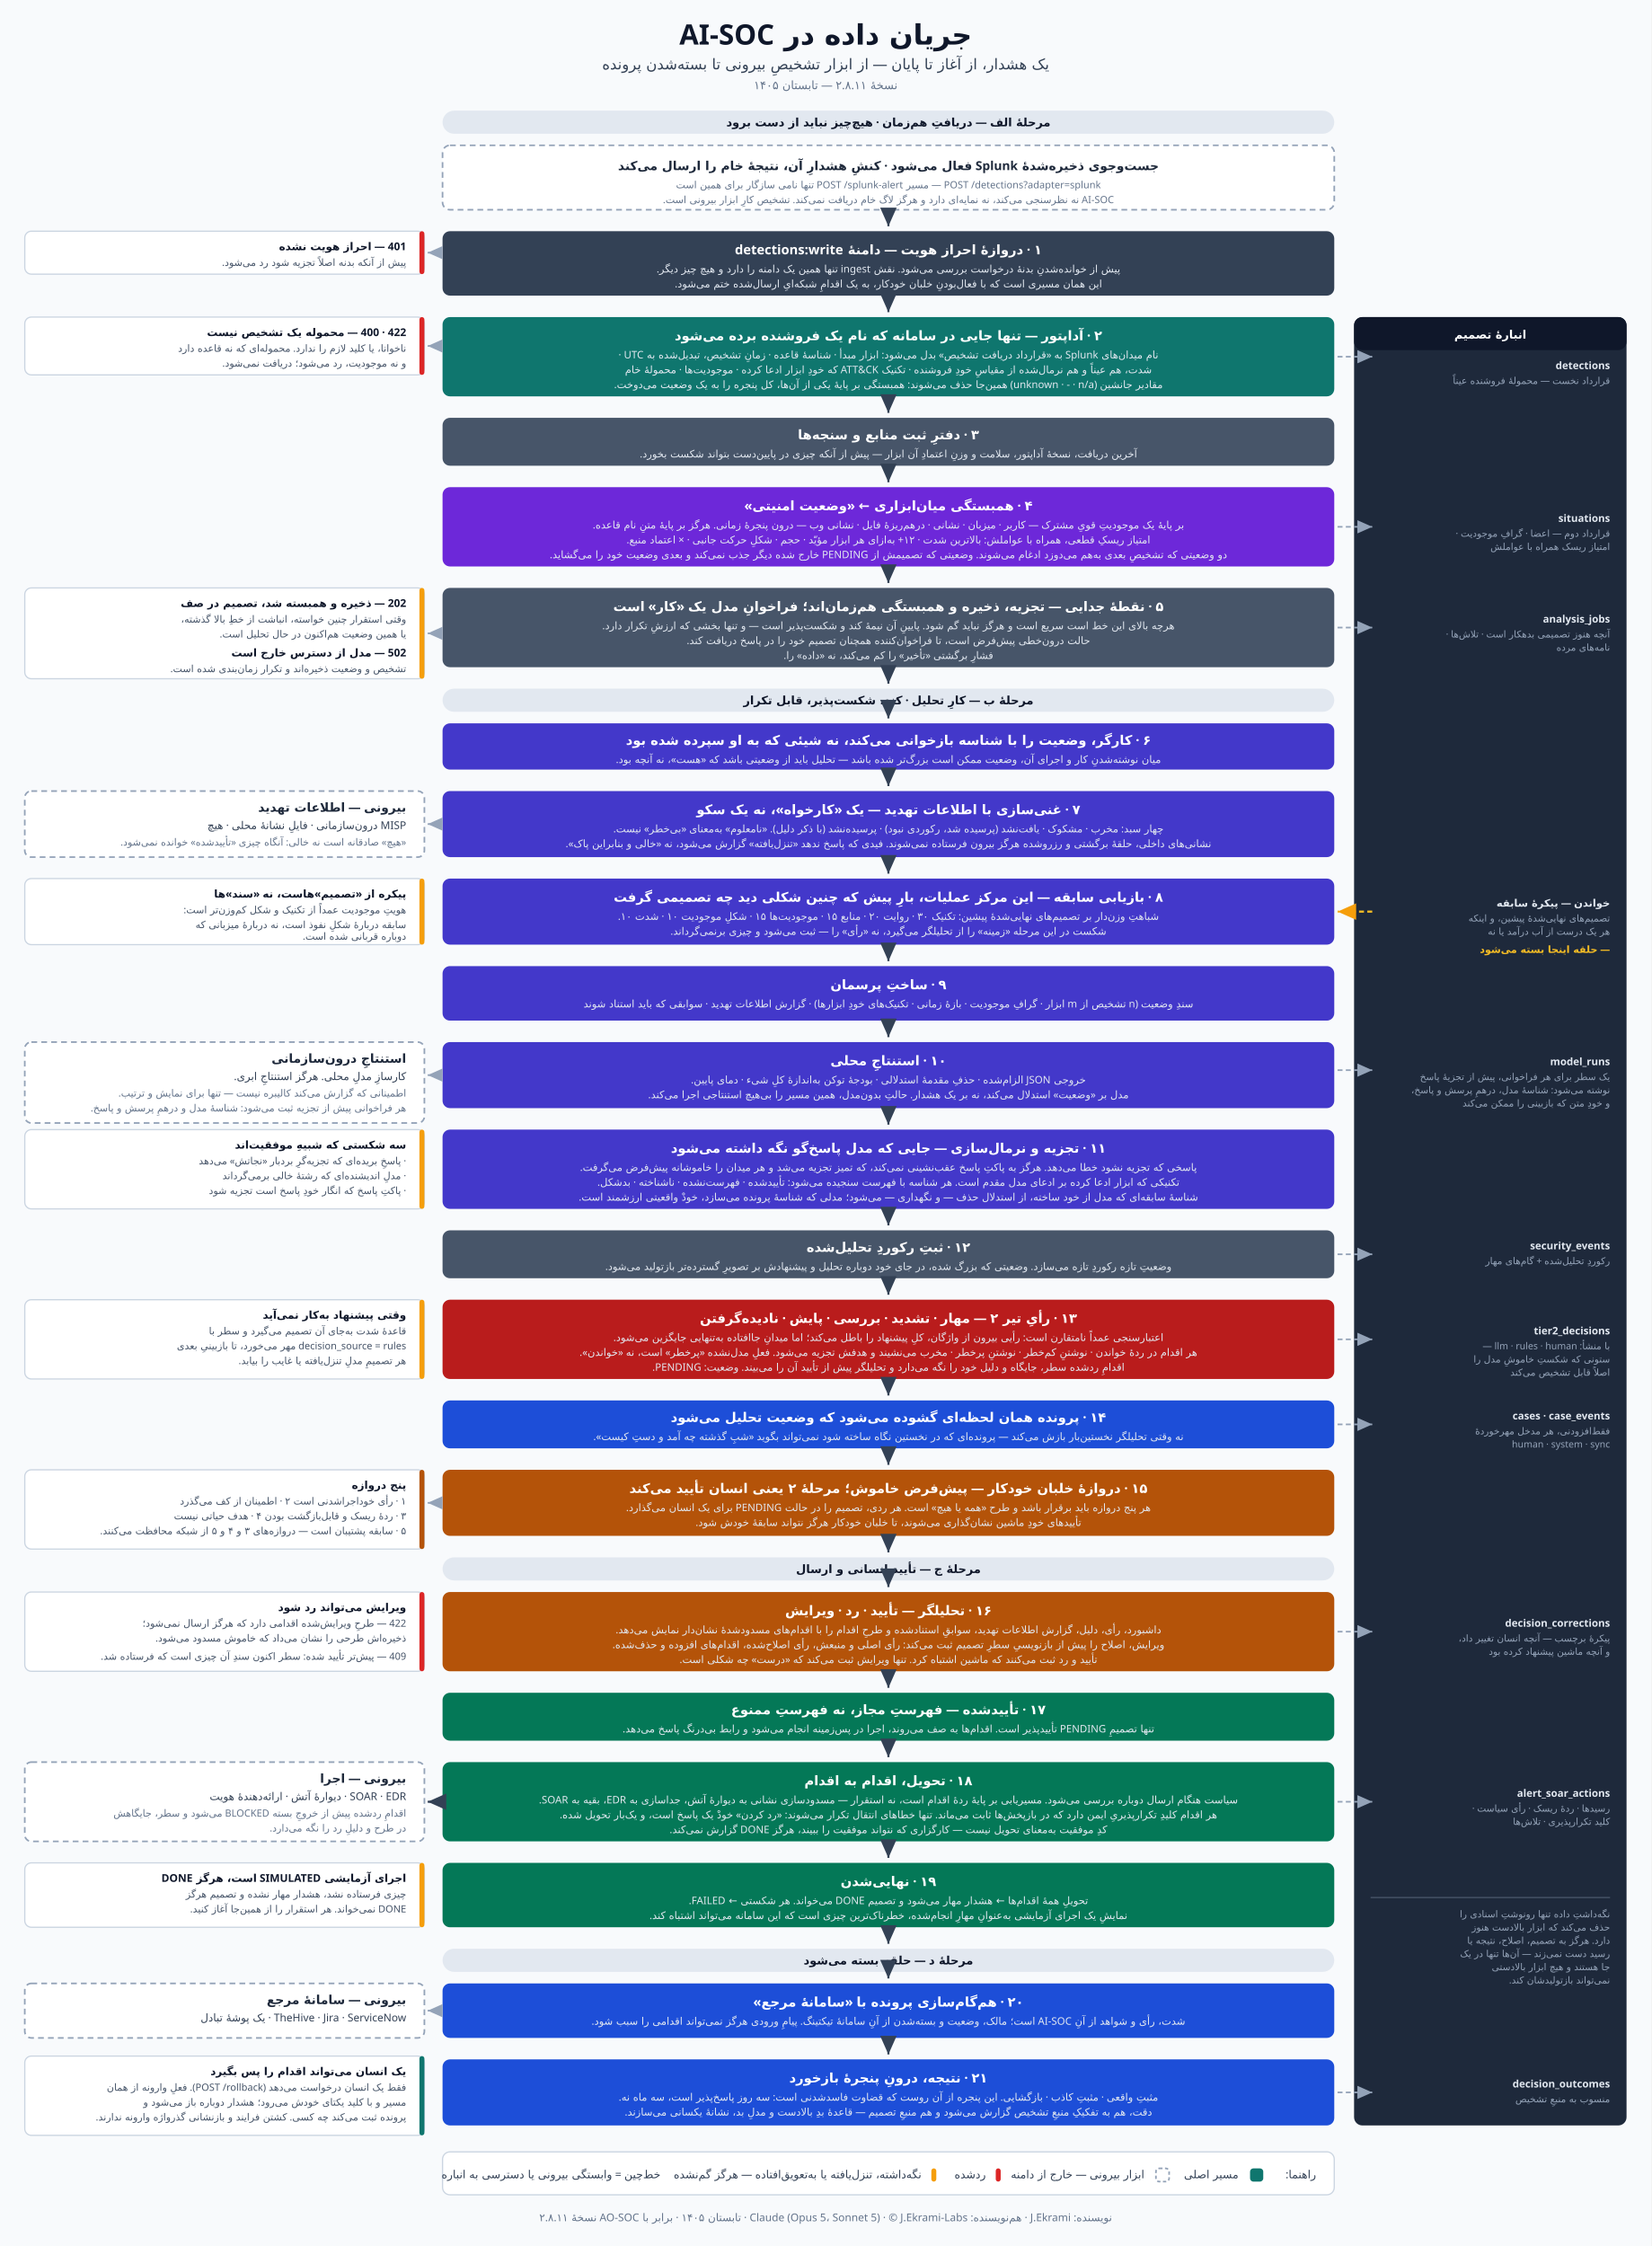
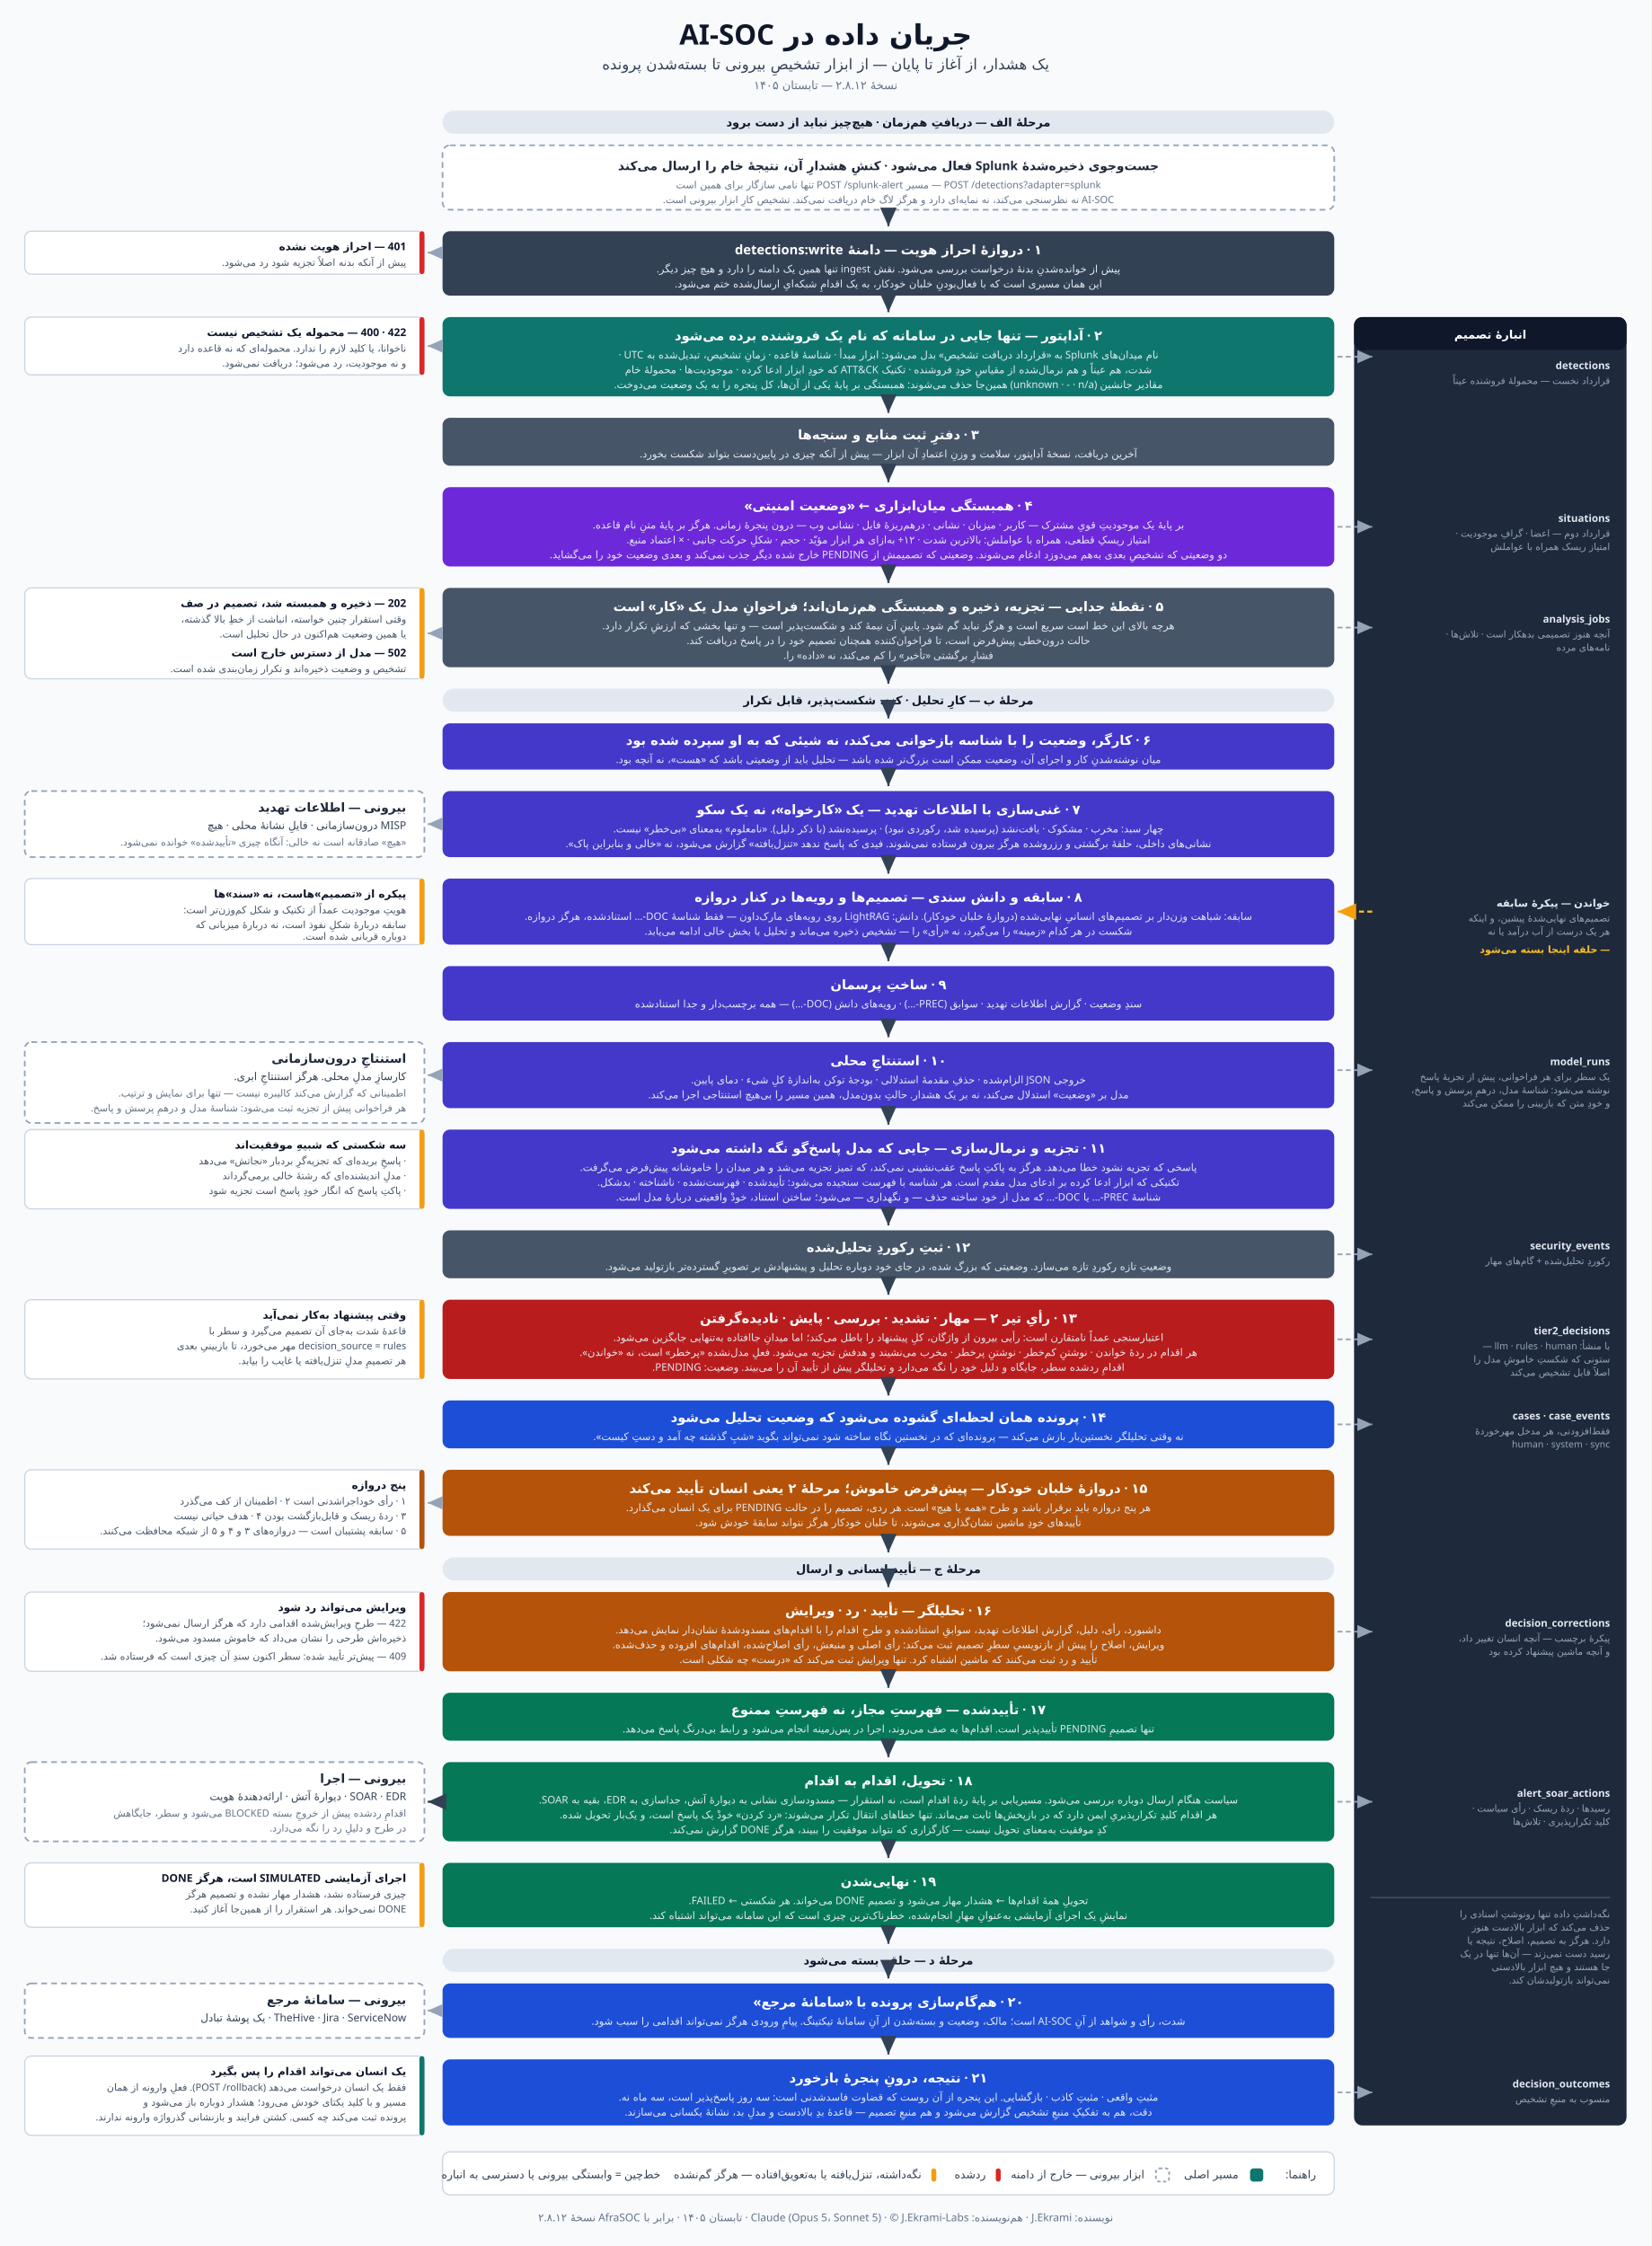
<svg xmlns="http://www.w3.org/2000/svg" viewBox="0 0 2000 2720" width="2000" height="2720" font-family="Vazirmatn, 'Segoe UI', Tahoma, 'Iranian Sans', sans-serif">
  <style>
    text { direction: rtl; }
    .ltr { direction: ltr; unicode-bidi: isolate; }
    .t1 { font-size: 34px; font-weight: 700; fill: #0f172a; }
    .t2 { font-size: 18px; fill: #334155; }
    .t3 { font-size: 14px; fill: #64748b; }
    .pill { font-size: 14px; font-weight: 700; fill: #0f172a; }
    .box-title { font-size: 16px; font-weight: 700; fill: #ffffff; }
    .box-sub { font-size: 12.5px; fill: #e2e8f0; }
    .ext-title { font-size: 15px; font-weight: 700; fill: #1e293b; }
    .ext-item { font-size: 13px; fill: #334155; }
    .ext-note { font-size: 12px; fill: #64748b; }
    .side-title { font-size: 14px; font-weight: 700; fill: #ffffff; }
    .side-row { font-size: 12.5px; font-weight: 700; fill: #e2e8f0; }
    .side-note { font-size: 11.5px; fill: #94a3b8; }
    .br-title { font-size: 13px; font-weight: 700; fill: #0f172a; }
    .br-note { font-size: 12px; fill: #475569; }
    .loop { font-size: 12px; font-weight: 700; fill: #fbbf24; }
    .legend { font-size: 13.5px; fill: #334155; }
    .foot { font-size: 13px; fill: #64748b; }
  </style>
  <defs>
    <marker id="arw" markerWidth="10" markerHeight="10" refX="9" refY="4" orient="auto">
      <path d="M0,0 L9,4 L0,8 z" fill="#334155" />
    </marker>
    <marker id="arwd" markerWidth="10" markerHeight="10" refX="9" refY="4" orient="auto">
      <path d="M0,0 L9,4 L0,8 z" fill="#94a3b8" />
    </marker>
    <marker id="arwl" markerWidth="10" markerHeight="10" refX="9" refY="4" orient="auto">
      <path d="M0,0 L9,4 L0,8 z" fill="#f59e0b" />
    </marker>
  </defs>
  <rect x="0" y="0" width="2000" height="2720" fill="#f8fafc" />
  <text class="t1" x="1000" y="54" text-anchor="middle">جریان داده در AI-SOC</text>
  <text class="t2" x="1000" y="84" text-anchor="middle">یک هشدار، از آغاز تا پایان — از ابزار تشخیصِ بیرونی تا بسته‌شدن پرونده</text>
-   <text class="t3" x="1000" y="108" text-anchor="middle">نسخهٔ ۲.۸.۱۱ — تابستان ۱۴۰۵</text>
+   <text class="t3" x="1000" y="108" text-anchor="middle">نسخهٔ ۲.۸.۱۲ — تابستان ۱۴۰۵</text>
  <rect x="536" y="134" width="1080" height="28" rx="14" fill="#e2e8f0" />
  <text class="pill" x="1076" y="153" text-anchor="middle">مرحلهٔ الف — دریافتِ هم‌زمان · هیچ‌چیز نباید از دست برود</text>
  <rect x="536" y="176" width="1080" height="78" rx="9" fill="#ffffff" stroke="#94a3b8" stroke-width="2" stroke-dasharray="7 5" />
  <text class="ext-title" x="1076" y="206" text-anchor="middle">جست‌وجوی ذخیره‌شدهٔ Splunk فعال می‌شود · کنشِ هشدارِ آن، نتیجهٔ خام را ارسال می‌کند</text>
  <text class="ext-note" x="1076" y="228" text-anchor="middle">POST /detections?adapter=splunk    —    مسیر POST /splunk-alert تنها نامی سازگار برای همین است</text>
  <text class="ext-note" x="1076" y="246" text-anchor="middle">‏AI-SOC نه نظرسنجی می‌کند، نه نمایه‌ای دارد و هرگز لاگ خام دریافت نمی‌کند. تشخیص کارِ ابزار بیرونی است.</text>
  <rect x="536" y="280" width="1080" height="78" rx="9" fill="#334155" />
  <text class="box-title" x="1076" y="308" text-anchor="middle">۱ · دروازهٔ احراز هویت — دامنهٔ detections:write</text>
  <text class="box-sub" x="1076" y="330" text-anchor="middle">پیش از خوانده‌شدنِ بدنهٔ درخواست بررسی می‌شود. نقش ingest تنها همین یک دامنه را دارد و هیچ چیز دیگر.</text>
  <text class="box-sub" x="1076" y="348" text-anchor="middle">این همان مسیری است که با فعال‌بودنِ خلبان خودکار، به یک اقدامِ شبکه‌ایِ ارسال‌شده ختم می‌شود.</text>
  <rect x="536" y="384" width="1080" height="96" rx="9" fill="#0f766e" />
  <text class="box-title" x="1076" y="412" text-anchor="middle">۲ · آداپتور — تنها جایی در سامانه که نام یک فروشنده برده می‌شود</text>
  <text class="box-sub" x="1076" y="434" text-anchor="middle">نام میدان‌های Splunk به «قرارداد دریافت تشخیص» بدل می‌شود: ابزار مبدأ · شناسهٔ قاعده · زمانِ تشخیص، تبدیل‌شده به UTC ·</text>
  <text class="box-sub" x="1076" y="452" text-anchor="middle">شدت، هم عیناً و هم نرمال‌شده از مقیاسِ خودِ فروشنده · تکنیک ATT&amp;CK که خودِ ابزار ادعا کرده · موجودیت‌ها · محمولهٔ خام</text>
  <text class="box-sub" x="1076" y="470" text-anchor="middle">مقادیر جانشین (unknown · - · n/a) همین‌جا حذف می‌شوند: همبستگی بر پایهٔ یکی از آن‌ها، کل پنجره را به یک وضعیت می‌دوخت.</text>
  <rect x="536" y="506" width="1080" height="58" rx="9" fill="#475569" />
  <text class="box-title" x="1076" y="532" text-anchor="middle">۳ · دفترِ ثبت منابع و سنجه‌ها</text>
  <text class="box-sub" x="1076" y="554" text-anchor="middle">آخرین دریافت، نسخهٔ آداپتور، سلامت و وزنِ اعتمادِ آن ابزار — پیش از آنکه چیزی در پایین‌دست بتواند شکست بخورد.</text>
  <rect x="536" y="590" width="1080" height="96" rx="9" fill="#6d28d9" />
  <text class="box-title" x="1076" y="618" text-anchor="middle">۴ · همبستگی میان‌ابزاری ← «وضعیت امنیتی»</text>
  <text class="box-sub" x="1076" y="640" text-anchor="middle">بر پایهٔ یک موجودیتِ قویِ مشترک — کاربر · میزبان · نشانی · درهم‌ریزهٔ فایل · نشانی وب — درون پنجرهٔ زمانی. هرگز بر پایهٔ متنِ نام قاعده.</text>
  <text class="box-sub" x="1076" y="658" text-anchor="middle">امتیاز ریسکِ قطعی، همراه با عواملش: بالاترین شدت · ۱۲+ به‌ازای هر ابزار مؤیّد · حجم · شکلِ حرکت جانبی · × اعتماد منبع.</text>
  <text class="box-sub" x="1076" y="676" text-anchor="middle">دو وضعیتی که تشخیصِ بعدی به‌هم می‌دوزد ادغام می‌شوند. وضعیتی که تصمیمش از PENDING خارج شده دیگر جذب نمی‌کند و بعدی وضعیت خود را می‌گشاید.</text>
  <rect x="536" y="712" width="1080" height="96" rx="9" fill="#475569" />
  <text class="box-title" x="1076" y="740" text-anchor="middle">۵ · نقطهٔ جدایی — تجزیه، ذخیره و همبستگی هم‌زمان‌اند؛ فراخوانِ مدل یک «کار» است</text>
  <text class="box-sub" x="1076" y="762" text-anchor="middle">هرچه بالای این خط است سریع است و هرگز نباید گم شود. پایینِ آن نیمهٔ کند و شکست‌پذیر است — و تنها بخشی که ارزشِ تکرار دارد.</text>
  <text class="box-sub" x="1076" y="780" text-anchor="middle">حالت درون‌خطی پیش‌فرض است، تا فراخوان‌کننده همچنان تصمیم خود را در پاسخ دریافت کند.</text>
  <text class="box-sub" x="1076" y="798" text-anchor="middle">فشارِ برگشتی «تأخیر» را کم می‌کند، نه «داده» را.</text>
  <rect x="536" y="834" width="1080" height="28" rx="14" fill="#e2e8f0" />
  <text class="pill" x="1076" y="853" text-anchor="middle">مرحلهٔ ب — کارِ تحلیل · کند، شکست‌پذیر، قابل تکرار</text>
  <rect x="536" y="876" width="1080" height="56" rx="9" fill="#4338ca" />
  <text class="box-title" x="1076" y="902" text-anchor="middle">۶ · کارگر، وضعیت را با شناسه بازخوانی می‌کند، نه شیئی که به او سپرده شده بود</text>
  <text class="box-sub" x="1076" y="924" text-anchor="middle">میان نوشته‌شدنِ کار و اجرای آن، وضعیت ممکن است بزرگ‌تر شده باشد — تحلیل باید از وضعیتی باشد که «هست»، نه آنچه بود.</text>
  <rect x="536" y="958" width="1080" height="80" rx="9" fill="#4338ca" />
  <text class="box-title" x="1076" y="986" text-anchor="middle">۷ · غنی‌سازی با اطلاعات تهدید — یک «کارخواه»، نه یک سکو</text>
  <text class="box-sub" x="1076" y="1008" text-anchor="middle">چهار سبد: مخرب · مشکوک · یافت‌نشد (پرسیده شد، رکوردی نبود) · پرسیده‌نشد (با ذکر دلیل). «نامعلوم» به‌معنای «بی‌خطر» نیست.</text>
  <text class="box-sub" x="1076" y="1026" text-anchor="middle">نشانی‌های داخلی، حلقهٔ برگشتی و رزروشده هرگز بیرون فرستاده نمی‌شوند. فیدی که پاسخ ندهد «تنزل‌یافته» گزارش می‌شود، نه «خالی و بنابراین پاک».</text>
  <rect x="536" y="1064" width="1080" height="80" rx="9" fill="#4338ca" />
-   <text class="box-title" x="1076" y="1092" text-anchor="middle">۸ · بازیابی سابقه — این مرکز عملیات، بارِ پیش که چنین شکلی دید چه تصمیمی گرفت</text>
-   <text class="box-sub" x="1076" y="1114" text-anchor="middle">شباهتِ وزن‌دار بر تصمیم‌های نهایی‌شدهٔ پیشین: تکنیک ۳۰ · روایت ۲۰ · منابع ۱۵ · موجودیت‌ها ۱۵ · شکلِ موجودیت ۱۰ · شدت ۱۰.</text>
-   <text class="box-sub" x="1076" y="1132" text-anchor="middle">شکست در این مرحله «زمینه» را از تحلیلگر می‌گیرد، نه «رأی» را — ثبت می‌شود و چیزی برنمی‌گرداند.</text>
+   <text class="box-title" x="1076" y="1092" text-anchor="middle">۸ · سابقه و دانش سندی — تصمیم‌ها و رویه‌ها در کنار دروازه</text>
+   <text class="box-sub" x="1076" y="1114" text-anchor="middle">سابقه: شباهت وزن‌دار بر تصمیم‌های انسانیِ نهایی‌شده (دروازهٔ خلبان خودکار). دانش: LightRAG روی رویه‌های مارک‌داون — فقط شناسهٔ DOC-… استنادشده، هرگز دروازه.</text>
+   <text class="box-sub" x="1076" y="1132" text-anchor="middle">شکست در هر کدام «زمینه» را می‌گیرد، نه «رأی» را — تشخیص ذخیره می‌ماند و تحلیل با بخش خالی ادامه می‌یابد.</text>
  <rect x="536" y="1170" width="1080" height="66" rx="9" fill="#4338ca" />
  <text class="box-title" x="1076" y="1198" text-anchor="middle">۹ · ساختِ پرسمان</text>
-   <text class="box-sub" x="1076" y="1220" text-anchor="middle">سندِ وضعیت (n تشخیص از m ابزار · گرافِ موجودیت · بازهٔ زمانی · تکنیک‌های خودِ ابزارها) · گزارش اطلاعات تهدید · سوابقی که باید استناد شوند</text>
+   <text class="box-sub" x="1076" y="1220" text-anchor="middle">سندِ وضعیت · گزارش اطلاعات تهدید · سوابق (PREC-…) · رویه‌های دانش (DOC-…) — همه برچسب‌دار و جدا استنادشده</text>
  <rect x="536" y="1262" width="1080" height="80" rx="9" fill="#4338ca" />
  <text class="box-title" x="1076" y="1290" text-anchor="middle">۱۰ · استنتاجِ محلی</text>
  <text class="box-sub" x="1076" y="1312" text-anchor="middle">خروجی JSON الزام‌شده · حذفِ مقدمهٔ استدلالی · بودجهٔ توکن به‌اندازهٔ کلِ شیء · دمای پایین.</text>
  <text class="box-sub" x="1076" y="1330" text-anchor="middle">مدل بر «وضعیت» استدلال می‌کند، نه بر یک هشدار. حالتِ بدون‌مدل، همین مسیر را بی‌هیچ استنتاجی اجرا می‌کند.</text>
  <rect x="536" y="1368" width="1080" height="96" rx="9" fill="#4338ca" />
  <text class="box-title" x="1076" y="1396" text-anchor="middle">۱۱ · تجزیه و نرمال‌سازی — جایی که مدل پاسخ‌گو نگه داشته می‌شود</text>
  <text class="box-sub" x="1076" y="1418" text-anchor="middle">پاسخی که تجزیه نشود خطا می‌دهد. هرگز به پاکتِ پاسخ عقب‌نشینی نمی‌کند، که تمیز تجزیه می‌شد و هر میدان را خاموشانه پیش‌فرض می‌گرفت.</text>
  <text class="box-sub" x="1076" y="1436" text-anchor="middle">تکنیکی که ابزار ادعا کرده بر ادعای مدل مقدم است. هر شناسه با فهرست سنجیده می‌شود: تأییدشده · فهرست‌نشده · ناشناخته · بدشکل.</text>
-   <text class="box-sub" x="1076" y="1454" text-anchor="middle">شناسهٔ سابقه‌ای که مدل از خود ساخته، از استدلال حذف — و نگهداری — می‌شود؛ مدلی که شناسهٔ پرونده می‌سازد، خودْ واقعیتی ارزشمند است.</text>
+   <text class="box-sub" x="1076" y="1454" text-anchor="middle">شناسهٔ PREC-… یا DOC-… که مدل از خود ساخته حذف — و نگهداری — می‌شود؛ ساختن استناد، خودْ واقعیتی دربارهٔ مدل است.</text>
  <rect x="536" y="1490" width="1080" height="58" rx="9" fill="#475569" />
  <text class="box-title" x="1076" y="1516" text-anchor="middle">۱۲ · ثبتِ رکوردِ تحلیل‌شده</text>
  <text class="box-sub" x="1076" y="1538" text-anchor="middle">وضعیتِ تازه رکوردِ تازه می‌سازد. وضعیتی که بزرگ شده، در جای خود دوباره تحلیل و پیشنهادش بر تصویرِ گسترده‌تر بازتولید می‌شود.</text>
  <rect x="536" y="1574" width="1080" height="96" rx="9" fill="#b91c1c" />
  <text class="box-title" x="1076" y="1602" text-anchor="middle">۱۳ · رأیِ تیر ۲ — مهار · تشدید · بررسی · پایش · نادیده‌گرفتن</text>
  <text class="box-sub" x="1076" y="1624" text-anchor="middle">اعتبارسنجی عمداً نامتقارن است: رأیی بیرون از واژگان، کلِ پیشنهاد را باطل می‌کند؛ اما میدانِ جاافتاده به‌تنهایی جایگزین می‌شود.</text>
  <text class="box-sub" x="1076" y="1642" text-anchor="middle">هر اقدام در ردهٔ خواندن · نوشتنِ کم‌خطر · نوشتنِ پرخطر · مخرب می‌نشیند و هدفش تجزیه می‌شود. فعلِ مدل‌نشده «پرخطر» است، نه «خواندن».</text>
  <text class="box-sub" x="1076" y="1660" text-anchor="middle">اقدامِ ردشده سطر، جایگاه و دلیل خود را نگه می‌دارد و تحلیلگر پیش از تأیید آن را می‌بیند. وضعیت: PENDING.</text>
  <rect x="536" y="1696" width="1080" height="58" rx="9" fill="#1d4ed8" />
  <text class="box-title" x="1076" y="1722" text-anchor="middle">۱۴ · پرونده همان لحظه‌ای گشوده می‌شود که وضعیت تحلیل می‌شود</text>
  <text class="box-sub" x="1076" y="1744" text-anchor="middle">نه وقتی تحلیلگر نخستین‌بار بازش می‌کند — پرونده‌ای که در نخستین نگاه ساخته شود نمی‌تواند بگوید «شبِ گذشته چه آمد و دستِ کیست».</text>
  <rect x="536" y="1780" width="1080" height="80" rx="9" fill="#b45309" />
  <text class="box-title" x="1076" y="1808" text-anchor="middle">۱۵ · دروازهٔ خلبان خودکار — پیش‌فرض خاموش؛ مرحلهٔ ۲ یعنی انسان تأیید می‌کند</text>
  <text class="box-sub" x="1076" y="1830" text-anchor="middle">هر پنج دروازه باید برقرار باشد و طرح «همه یا هیچ» است. هر ردی، تصمیم را در حالت PENDING برای یک انسان می‌گذارد.</text>
  <text class="box-sub" x="1076" y="1848" text-anchor="middle">تأییدهای خودِ ماشین نشان‌گذاری می‌شوند، تا خلبان خودکار هرگز نتواند سابقهٔ خودش شود.</text>
  <rect x="536" y="1886" width="1080" height="28" rx="14" fill="#e2e8f0" />
  <text class="pill" x="1076" y="1905" text-anchor="middle">مرحلهٔ ج — تأیید انسانی و ارسال</text>
  <rect x="536" y="1928" width="1080" height="96" rx="9" fill="#b45309" />
  <text class="box-title" x="1076" y="1956" text-anchor="middle">۱۶ · تحلیلگر — تأیید · رد · ویرایش</text>
  <text class="box-sub" x="1076" y="1978" text-anchor="middle">داشبورد، رأی، دلیل، گزارش اطلاعات تهدید، سوابقِ استنادشده و طرحِ اقدام را با اقدام‌های مسدودشدهٔ نشان‌دار نمایش می‌دهد.</text>
  <text class="box-sub" x="1076" y="1996" text-anchor="middle">ویرایش، اصلاح را پیش از بازنویسیِ سطرِ تصمیم ثبت می‌کند: رأی اصلی و منبعش، رأی اصلاح‌شده، اقدام‌های افزوده و حذف‌شده.</text>
  <text class="box-sub" x="1076" y="2014" text-anchor="middle">تأیید و رد ثبت می‌کنند که ماشین اشتباه کرد. تنها ویرایش ثبت می‌کند که «درست» چه شکلی است.</text>
  <rect x="536" y="2050" width="1080" height="58" rx="9" fill="#047857" />
  <text class="box-title" x="1076" y="2076" text-anchor="middle">۱۷ · تأییدشده — فهرستِ مجاز، نه فهرستِ ممنوع</text>
  <text class="box-sub" x="1076" y="2098" text-anchor="middle">تنها تصمیمِ PENDING تأییدپذیر است. اقدام‌ها به صف می‌روند، اجرا در پس‌زمینه انجام می‌شود و رابط بی‌درنگ پاسخ می‌دهد.</text>
  <rect x="536" y="2134" width="1080" height="96" rx="9" fill="#047857" />
  <text class="box-title" x="1076" y="2162" text-anchor="middle">۱۸ · تحویل، اقدام به اقدام</text>
  <text class="box-sub" x="1076" y="2184" text-anchor="middle">سیاست هنگام ارسال دوباره بررسی می‌شود. مسیریابی بر پایهٔ ردهٔ اقدام است، نه استقرار — مسدودسازی نشانی به دیوارهٔ آتش، جداسازی به EDR، بقیه به SOAR.</text>
  <text class="box-sub" x="1076" y="2202" text-anchor="middle">هر اقدام کلیدِ تکرارپذیریِ ایمن دارد که در بازپخش‌ها ثابت می‌ماند. تنها خطاهای انتقال تکرار می‌شوند: «رد کردن» خودْ یک پاسخ است، و یک‌بار تحویل شده.</text>
  <text class="box-sub" x="1076" y="2220" text-anchor="middle">کدِ موفقیت به‌معنای تحویل نیست — کارگزاری که نتواند موفقیت را ببیند، هرگز DONE گزارش نمی‌کند.</text>
  <rect x="536" y="2256" width="1080" height="78" rx="9" fill="#047857" />
  <text class="box-title" x="1076" y="2284" text-anchor="middle">۱۹ · نهایی‌شدن</text>
  <text class="box-sub" x="1076" y="2306" text-anchor="middle">تحویلِ همهٔ اقدام‌ها ← هشدار مهار می‌شود و تصمیم DONE می‌خواند. هر شکستی ← FAILED.</text>
  <text class="box-sub" x="1076" y="2324" text-anchor="middle">نمایشِ یک اجرای آزمایشی به‌عنوانِ مهارِ انجام‌شده، خطرناک‌ترین چیزی است که این سامانه می‌تواند اشتباه کند.</text>
  <rect x="536" y="2360" width="1080" height="28" rx="14" fill="#e2e8f0" />
  <text class="pill" x="1076" y="2379" text-anchor="middle">مرحلهٔ د — حلقه بسته می‌شود</text>
  <rect x="536" y="2402" width="1080" height="66" rx="9" fill="#1d4ed8" />
  <text class="box-title" x="1076" y="2430" text-anchor="middle">۲۰ · هم‌گام‌سازی پرونده با «سامانهٔ مرجع»</text>
  <text class="box-sub" x="1076" y="2452" text-anchor="middle">شدت، رأی و شواهد از آنِ AI-SOC است؛ مالک، وضعیت و بسته‌شدن از آنِ سامانهٔ تیکتینگ. پیامِ ورودی هرگز نمی‌تواند اقدامی را سبب شود.</text>
  <rect x="536" y="2494" width="1080" height="80" rx="9" fill="#1d4ed8" />
  <text class="box-title" x="1076" y="2522" text-anchor="middle">۲۱ · نتیجه، درونِ پنجرهٔ بازخورد</text>
  <text class="box-sub" x="1076" y="2544" text-anchor="middle">مثبتِ واقعی · مثبتِ کاذب · بازگشایی. این پنجره از آن روست که قضاوت فاسدشدنی است: سه روز پاسخ‌پذیر است، سه ماه نه.</text>
  <text class="box-sub" x="1076" y="2562" text-anchor="middle">دقت، هم به تفکیکِ منبعِ تشخیص گزارش می‌شود و هم منبعِ تصمیم — قاعدهٔ بدِ بالادست و مدلِ بد، نشانهٔ یکسانی می‌سازند.</text>
  <line x1="1076" y1="256" x2="1076" y2="274" stroke="#334155" stroke-width="2.5" marker-end="url(#arw)" />
  <line x1="1076" y1="360" x2="1076" y2="378" stroke="#334155" stroke-width="2.5" marker-end="url(#arw)" />
  <line x1="1076" y1="482" x2="1076" y2="500" stroke="#334155" stroke-width="2.5" marker-end="url(#arw)" />
  <line x1="1076" y1="566" x2="1076" y2="584" stroke="#334155" stroke-width="2.5" marker-end="url(#arw)" />
  <line x1="1076" y1="688" x2="1076" y2="706" stroke="#334155" stroke-width="2.5" marker-end="url(#arw)" />
  <line x1="1076" y1="810" x2="1076" y2="828" stroke="#334155" stroke-width="2.5" marker-end="url(#arw)" />
  <line x1="1076" y1="864" x2="1076" y2="870" stroke="#334155" stroke-width="2.5" marker-end="url(#arw)" />
  <line x1="1076" y1="934" x2="1076" y2="952" stroke="#334155" stroke-width="2.5" marker-end="url(#arw)" />
  <line x1="1076" y1="1040" x2="1076" y2="1058" stroke="#334155" stroke-width="2.5" marker-end="url(#arw)" />
  <line x1="1076" y1="1146" x2="1076" y2="1164" stroke="#334155" stroke-width="2.5" marker-end="url(#arw)" />
  <line x1="1076" y1="1238" x2="1076" y2="1256" stroke="#334155" stroke-width="2.5" marker-end="url(#arw)" />
  <line x1="1076" y1="1344" x2="1076" y2="1362" stroke="#334155" stroke-width="2.5" marker-end="url(#arw)" />
  <line x1="1076" y1="1466" x2="1076" y2="1484" stroke="#334155" stroke-width="2.5" marker-end="url(#arw)" />
  <line x1="1076" y1="1550" x2="1076" y2="1568" stroke="#334155" stroke-width="2.5" marker-end="url(#arw)" />
  <line x1="1076" y1="1672" x2="1076" y2="1690" stroke="#334155" stroke-width="2.5" marker-end="url(#arw)" />
  <line x1="1076" y1="1756" x2="1076" y2="1774" stroke="#334155" stroke-width="2.5" marker-end="url(#arw)" />
  <line x1="1076" y1="1862" x2="1076" y2="1880" stroke="#334155" stroke-width="2.5" marker-end="url(#arw)" />
  <line x1="1076" y1="1916" x2="1076" y2="1922" stroke="#334155" stroke-width="2.5" marker-end="url(#arw)" />
  <line x1="1076" y1="2026" x2="1076" y2="2044" stroke="#334155" stroke-width="2.5" marker-end="url(#arw)" />
  <line x1="1076" y1="2110" x2="1076" y2="2128" stroke="#334155" stroke-width="2.5" marker-end="url(#arw)" />
  <line x1="1076" y1="2232" x2="1076" y2="2250" stroke="#334155" stroke-width="2.5" marker-end="url(#arw)" />
  <line x1="1076" y1="2336" x2="1076" y2="2354" stroke="#334155" stroke-width="2.5" marker-end="url(#arw)" />
  <line x1="1076" y1="2390" x2="1076" y2="2396" stroke="#334155" stroke-width="2.5" marker-end="url(#arw)" />
  <line x1="1076" y1="2470" x2="1076" y2="2488" stroke="#334155" stroke-width="2.5" marker-end="url(#arw)" />
  <rect x="1640" y="384" width="330" height="2190" rx="10" fill="#1e293b" />
  <rect x="1640" y="384" width="330" height="40" rx="10" fill="#0f172a" />
  <text class="side-title" x="1805" y="410" text-anchor="middle">انبارهٔ تصمیم</text>
  <text class="side-row ltr" x="1950" y="447" text-anchor="end">detections</text>
  <text class="side-note" x="1950" y="465" text-anchor="start">قرارداد نخست — محمولهٔ فروشنده عیناً</text>
  <text class="side-row ltr" x="1950" y="632" text-anchor="end">situations</text>
  <text class="side-note" x="1950" y="650" text-anchor="start">قرارداد دوم — اعضا · گرافِ موجودیت ·</text>
  <text class="side-note" x="1950" y="666" text-anchor="start">امتیاز ریسک همراه با عواملش</text>
  <text class="side-row ltr" x="1950" y="754" text-anchor="end">analysis_jobs</text>
  <text class="side-note" x="1950" y="772" text-anchor="start">آنچه هنوز تصمیمی بدهکار است · تلاش‌ها ·</text>
  <text class="side-note" x="1950" y="788" text-anchor="start">نامه‌های مرده</text>
  <text class="side-row" x="1950" y="1098" text-anchor="start">خواندن — پیکرهٔ سابقه</text>
  <text class="side-note" x="1950" y="1116" text-anchor="start">تصمیم‌های نهایی‌شدهٔ پیشین، و اینکه</text>
  <text class="side-note" x="1950" y="1132" text-anchor="start">هر یک درست از آب درآمد یا نه</text>
  <text class="loop" x="1950" y="1154" text-anchor="start">— حلقه اینجا بسته می‌شود</text>
  <text class="side-row ltr" x="1950" y="1290" text-anchor="end">model_runs</text>
  <text class="side-note" x="1950" y="1308" text-anchor="start">یک سطر برای هر فراخوانی، پیش از تجزیهٔ پاسخ</text>
  <text class="side-note" x="1950" y="1324" text-anchor="start">نوشته می‌شود: شناسهٔ مدل، درهمِ پرسش و پاسخ،</text>
  <text class="side-note" x="1950" y="1340" text-anchor="start">و خودِ متن که بازبینی را ممکن می‌کند</text>
  <text class="side-row ltr" x="1950" y="1513" text-anchor="end">security_events</text>
  <text class="side-note" x="1950" y="1531" text-anchor="start">رکوردِ تحلیل‌شده + گام‌های مهار</text>
  <text class="side-row ltr" x="1950" y="1616" text-anchor="end">tier2_decisions</text>
  <text class="side-note" x="1950" y="1634" text-anchor="start">با منشأ: llm · rules · human —</text>
  <text class="side-note" x="1950" y="1650">ستونی که شکستِ خاموشِ مدل را</text>
  <text class="side-note" x="1950" y="1666" text-anchor="start">اصلاً قابل تشخیص می‌کند</text>
  <text class="side-row ltr" x="1950" y="1719" text-anchor="end">cases · case_events</text>
  <text class="side-note" x="1950" y="1737" text-anchor="start">فقط‌افزودنی، هر مدخل مهرخوردهٔ</text>
  <text class="side-note" x="1950" y="1753" text-anchor="start">human · system · sync</text>
  <text class="side-row ltr" x="1950" y="1970" text-anchor="end">decision_corrections</text>
  <text class="side-note" x="1950" y="1988" text-anchor="start">پیکرهٔ برچسب — آنچه انسان تغییر داد،</text>
  <text class="side-note" x="1950" y="2004" text-anchor="start">و آنچه ماشین پیشنهاد کرده بود</text>
  <text class="side-row ltr" x="1950" y="2176" text-anchor="end">alert_soar_actions</text>
  <text class="side-note" x="1950" y="2194" text-anchor="start">رسیدها · ردهٔ ریسک · رأی سیاست ·</text>
  <text class="side-note" x="1950" y="2210" text-anchor="start">کلید تکرارپذیری · تلاش‌ها</text>
  <text class="side-row ltr" x="1950" y="2528" text-anchor="end">decision_outcomes</text>
  <text class="side-note" x="1950" y="2546" text-anchor="start">منسوب به منبعِ تشخیص</text>
  <line x1="1660" y1="2298" x2="1950" y2="2298" stroke="#475569" stroke-width="1.5" />
  <text class="side-note" x="1950" y="2322" text-anchor="start">نگه‌داشتِ داده تنها رونوشتِ اسنادی را</text>
  <text class="side-note" x="1950" y="2338" text-anchor="start">حذف می‌کند که ابزار بالادست هنوز</text>
  <text class="side-note" x="1950" y="2354" text-anchor="start">دارد. هرگز به تصمیم، اصلاح، نتیجه یا</text>
  <text class="side-note" x="1950" y="2370" text-anchor="start">رسید دست نمی‌زند — آن‌ها تنها در یک</text>
  <text class="side-note" x="1950" y="2386" text-anchor="start">جا هستند و هیچ ابزار بالادستی</text>
  <text class="side-note" x="1950" y="2402" text-anchor="start">نمی‌تواند بازتولیدشان کند.</text>
  <path d="M1620 432 L1662 432" stroke="#94a3b8" stroke-width="2" stroke-dasharray="6 4" marker-end="url(#arwd)" />
  <path d="M1620 638 L1662 638" stroke="#94a3b8" stroke-width="2" stroke-dasharray="6 4" marker-end="url(#arwd)" />
  <path d="M1620 760 L1662 760" stroke="#94a3b8" stroke-width="2" stroke-dasharray="6 4" marker-end="url(#arwd)" />
  <path d="M1620 1296 L1662 1296" stroke="#94a3b8" stroke-width="2" stroke-dasharray="6 4" marker-end="url(#arwd)" />
  <path d="M1620 1519 L1662 1519" stroke="#94a3b8" stroke-width="2" stroke-dasharray="6 4" marker-end="url(#arwd)" />
  <path d="M1620 1622 L1662 1622" stroke="#94a3b8" stroke-width="2" stroke-dasharray="6 4" marker-end="url(#arwd)" />
  <path d="M1620 1725 L1662 1725" stroke="#94a3b8" stroke-width="2" stroke-dasharray="6 4" marker-end="url(#arwd)" />
  <path d="M1620 1976 L1662 1976" stroke="#94a3b8" stroke-width="2" stroke-dasharray="6 4" marker-end="url(#arwd)" />
  <path d="M1620 2182 L1662 2182" stroke="#94a3b8" stroke-width="2" stroke-dasharray="6 4" marker-end="url(#arwd)" />
  <path d="M1620 2534 L1662 2534" stroke="#94a3b8" stroke-width="2" stroke-dasharray="6 4" marker-end="url(#arwd)" />
  <path d="M1662 1104 L1620 1104" stroke="#fbbf24" stroke-width="2.5" stroke-dasharray="6 4" marker-end="url(#arwl)" />
  <rect x="30" y="280" width="484" height="52" rx="8" fill="#ffffff" stroke="#cbd5e1" stroke-width="1.5" />
  <rect x="508" y="280" width="6" height="52" rx="3" fill="#dc2626" />
  <text class="br-title" x="492" y="303" text-anchor="start">401 — احراز هویت نشده</text>
  <text class="br-note" x="492" y="322" text-anchor="start">پیش از آنکه بدنه اصلاً تجزیه شود رد می‌شود.</text>
  <rect x="30" y="384" width="484" height="70" rx="8" fill="#ffffff" stroke="#cbd5e1" stroke-width="1.5" />
  <rect x="508" y="384" width="6" height="70" rx="3" fill="#dc2626" />
  <text class="br-title" x="492" y="407" text-anchor="start">422 · 400 — محموله یک تشخیص نیست</text>
  <text class="br-note" x="492" y="426" text-anchor="start">ناخوانا، یا کلید لازم را ندارد. محموله‌ای که نه قاعده دارد</text>
  <text class="br-note" x="492" y="444" text-anchor="start">و نه موجودیت، رد می‌شود؛ دریافت نمی‌شود.</text>
  <rect x="30" y="712" width="484" height="110" rx="8" fill="#ffffff" stroke="#cbd5e1" stroke-width="1.5" />
  <rect x="508" y="712" width="6" height="110" rx="3" fill="#f59e0b" />
  <text class="br-title" x="492" y="735" text-anchor="start">202 — ذخیره و همبسته شد، تصمیم در صف</text>
  <text class="br-note" x="492" y="754" text-anchor="start">وقتی استقرار چنین خواسته، انباشت از خطِ بالا گذشته،</text>
  <text class="br-note" x="492" y="772" text-anchor="start">یا همین وضعیت هم‌اکنون در حال تحلیل است.</text>
  <text class="br-title" x="492" y="795" text-anchor="start">502 — مدل از دسترس خارج است</text>
  <text class="br-note" x="492" y="814" text-anchor="start">تشخیص و وضعیت ذخیره‌اند و تکرار زمان‌بندی شده است.</text>
  <rect x="30" y="958" width="484" height="80" rx="8" fill="#ffffff" stroke="#94a3b8" stroke-width="2" stroke-dasharray="7 5" />
  <text class="ext-title" x="492" y="983" text-anchor="start">بیرونی — اطلاعات تهدید</text>
  <text class="ext-item" x="492" y="1004" text-anchor="start">‏MISP درون‌سازمانی · فایلِ نشانهٔ محلی · هیچ</text>
  <text class="ext-note" x="492" y="1024" text-anchor="start">«هیچ» صادقانه است نه خالی: آنگاه چیزی «تأییدشده» خوانده نمی‌شود.</text>
  <rect x="30" y="1064" width="484" height="80" rx="8" fill="#ffffff" stroke="#cbd5e1" stroke-width="1.5" />
  <rect x="508" y="1064" width="6" height="80" rx="3" fill="#f59e0b" />
  <text class="br-title" x="492" y="1087" text-anchor="start">پیکره از «تصمیم»هاست، نه «سند»ها</text>
  <text class="br-note" x="492" y="1106" text-anchor="start">هویتِ موجودیت عمداً از تکنیک و شکل کم‌وزن‌تر است:</text>
  <text class="br-note" x="492" y="1124" text-anchor="start">سابقه دربارهٔ شکلِ نفوذ است، نه دربارهٔ میزبانی که</text>
  <text class="br-note" x="492" y="1138" text-anchor="start">دوباره قربانی شده است.</text>
  <rect x="30" y="1262" width="484" height="98" rx="8" fill="#ffffff" stroke="#94a3b8" stroke-width="2" stroke-dasharray="7 5" />
  <text class="ext-title" x="492" y="1287" text-anchor="start">استنتاجِ درون‌سازمانی</text>
  <text class="ext-item" x="492" y="1308" text-anchor="start">کارسازِ مدلِ محلی. هرگز استنتاجِ ابری.</text>
  <text class="ext-note" x="492" y="1328" text-anchor="start">اطمینانی که گزارش می‌کند کالیبره نیست — تنها برای نمایش و ترتیب.</text>
  <text class="ext-note" x="492" y="1346" text-anchor="start">هر فراخوانی پیش از تجزیه ثبت می‌شود: شناسهٔ مدل و درهمِ پرسش و پاسخ.</text>
  <rect x="30" y="1368" width="484" height="96" rx="8" fill="#ffffff" stroke="#cbd5e1" stroke-width="1.5" />
  <rect x="508" y="1368" width="6" height="96" rx="3" fill="#f59e0b" />
  <text class="br-title" x="492" y="1391" text-anchor="start">سه شکستی که شبیهِ موفقیت‌اند</text>
  <text class="br-note" x="492" y="1410" text-anchor="start">· پاسخِ بریده‌ای که تجزیه‌گرِ بردبار «نجاتش» می‌دهد</text>
  <text class="br-note" x="492" y="1428" text-anchor="start">· مدلِ اندیشنده‌ای که رشتهٔ خالی برمی‌گرداند</text>
  <text class="br-note" x="492" y="1446" text-anchor="start">· پاکتِ پاسخ که انگار خودِ پاسخ است تجزیه شود</text>
  <rect x="30" y="1574" width="484" height="96" rx="8" fill="#ffffff" stroke="#cbd5e1" stroke-width="1.5" />
  <rect x="508" y="1574" width="6" height="96" rx="3" fill="#f59e0b" />
  <text class="br-title" x="492" y="1597" text-anchor="start">وقتی پیشنهاد به‌کار نمی‌آید</text>
  <text class="br-note" x="492" y="1616" text-anchor="start">قاعدهٔ شدت به‌جای آن تصمیم می‌گیرد و سطر با</text>
  <text class="br-note" x="492" y="1634" text-anchor="start">‏decision_source = rules مهر می‌خورد، تا بازبینیِ بعدی</text>
  <text class="br-note" x="492" y="1652" text-anchor="start">هر تصمیمِ مدلِ تنزل‌یافته یا غایب را بیابد.</text>
  <rect x="30" y="1780" width="484" height="96" rx="8" fill="#ffffff" stroke="#cbd5e1" stroke-width="1.5" />
  <rect x="508" y="1780" width="6" height="96" rx="3" fill="#b45309" />
  <text class="br-title" x="492" y="1803" text-anchor="start">پنج دروازه</text>
  <text class="br-note" x="492" y="1822" text-anchor="start">۱ · رأی خوداجراشدنی است   ۲ · اطمینان از کف می‌گذرد</text>
  <text class="br-note" x="492" y="1840" text-anchor="start">۳ · ردهٔ ریسک و قابل‌بازگشت بودن   ۴ · هدف حیاتی نیست</text>
  <text class="br-note" x="492" y="1858" text-anchor="start">۵ · سابقه پشتیبان است — دروازه‌های ۳ و ۴ و ۵ از شبکه محافظت می‌کنند.</text>
  <rect x="30" y="1928" width="484" height="96" rx="8" fill="#ffffff" stroke="#cbd5e1" stroke-width="1.5" />
  <rect x="508" y="1928" width="6" height="96" rx="3" fill="#dc2626" />
  <text class="br-title" x="492" y="1951" text-anchor="start">ویرایش می‌تواند رد شود</text>
  <text class="br-note" x="492" y="1970" text-anchor="start">‏422 — طرحِ ویرایش‌شده اقدامی دارد که هرگز ارسال نمی‌شود؛</text>
  <text class="br-note" x="492" y="1988" text-anchor="start">ذخیره‌اش طرحی را نشان می‌داد که خاموش مسدود می‌شود.</text>
  <text class="br-note" x="492" y="2010" text-anchor="start">‏409 — پیش‌تر تأیید شده: سطر اکنون سندِ آن چیزی است که فرستاده شد.</text>
  <rect x="30" y="2134" width="484" height="96" rx="8" fill="#ffffff" stroke="#94a3b8" stroke-width="2" stroke-dasharray="7 5" />
  <text class="ext-title" x="492" y="2159" text-anchor="start">بیرونی — اجرا</text>
  <text class="ext-item" x="492" y="2180" text-anchor="start">‏SOAR · EDR · دیوارهٔ آتش · ارائه‌دهندهٔ هویت</text>
  <text class="ext-note" x="492" y="2200" text-anchor="start">اقدامِ ردشده پیش از خروجِ بسته BLOCKED می‌شود و سطر، جایگاهش</text>
  <text class="ext-note" x="492" y="2218" text-anchor="start">در طرح و دلیلِ رد را نگه می‌دارد.</text>
  <rect x="30" y="2256" width="484" height="78" rx="8" fill="#ffffff" stroke="#cbd5e1" stroke-width="1.5" />
  <rect x="508" y="2256" width="6" height="78" rx="3" fill="#f59e0b" />
  <text class="br-title" x="492" y="2279" text-anchor="start">اجرای آزمایشی SIMULATED است، هرگز DONE</text>
  <text class="br-note" x="492" y="2298" text-anchor="start">چیزی فرستاده نشد، هشدار مهار نشده و تصمیم هرگز</text>
  <text class="br-note" x="492" y="2316" text-anchor="start">‏DONE نمی‌خواند. هر استقرار را از همین‌جا آغاز کنید.</text>
  <rect x="30" y="2490" width="484" height="96" rx="8" fill="#ffffff" stroke="#cbd5e1" stroke-width="1.5" />
  <rect x="508" y="2490" width="6" height="96" rx="3" fill="#0f766e" />
  <text class="br-title" x="492" y="2513" text-anchor="start">یک انسان می‌تواند اقدام را پس بگیرد</text>
  <text class="br-note" x="492" y="2532" text-anchor="start">فقط یک انسان درخواست می‌دهد (POST /rollback). فعلِ وارونه از همان</text>
  <text class="br-note" x="492" y="2550" text-anchor="start">مسیر و با کلید یکتای خودش می‌رود؛ هشدار دوباره باز می‌شود و</text>
  <text class="br-note" x="492" y="2568" text-anchor="start">پرونده ثبت می‌کند چه کسی. کشتن فرایند و بازنشانی گذرواژه وارونه ندارند.</text>
  <rect x="30" y="2402" width="484" height="66" rx="8" fill="#ffffff" stroke="#94a3b8" stroke-width="2" stroke-dasharray="7 5" />
  <text class="ext-title" x="492" y="2427" text-anchor="start">بیرونی — سامانهٔ مرجع</text>
  <text class="ext-item" x="492" y="2448" text-anchor="start">‏TheHive · Jira · ServiceNow · یک پوشهٔ تبادل</text>
  <path d="M532 306 L518 306" stroke="#94a3b8" stroke-width="2" stroke-dasharray="6 4" marker-end="url(#arwd)" />
  <path d="M532 419 L518 419" stroke="#94a3b8" stroke-width="2" stroke-dasharray="6 4" marker-end="url(#arwd)" />
  <path d="M532 767 L518 767" stroke="#94a3b8" stroke-width="2" stroke-dasharray="6 4" marker-end="url(#arwd)" />
  <path d="M532 998 L518 998" stroke="#94a3b8" stroke-width="2" stroke-dasharray="6 4" marker-end="url(#arwd)" />
  <path d="M532 1302 L518 1302" stroke="#94a3b8" stroke-width="2" stroke-dasharray="6 4" marker-end="url(#arwd)" />
  <path d="M532 1820 L518 1820" stroke="#94a3b8" stroke-width="2" stroke-dasharray="6 4" marker-end="url(#arwd)" />
  <path d="M532 2182 L518 2182" stroke="#334155" stroke-width="2.5" marker-end="url(#arw)" />
  <path d="M532 2435 L518 2435" stroke="#94a3b8" stroke-width="2" stroke-dasharray="6 4" marker-end="url(#arwd)" />
  <rect x="536" y="2606" width="1080" height="52" rx="9" fill="#ffffff" stroke="#cbd5e1" stroke-width="1.5" />
  <text class="legend" x="1594" y="2638" text-anchor="start">راهنما:</text>
  <rect x="1514" y="2626" width="16" height="16" rx="4" fill="#0f766e" />
  <text class="legend" x="1500" y="2638" text-anchor="start">مسیر اصلی</text>
  <rect x="1400" y="2626" width="16" height="16" rx="4" fill="#ffffff" stroke="#94a3b8" stroke-width="2" stroke-dasharray="4 3" />
  <text class="legend" x="1386" y="2638" text-anchor="start">ابزار بیرونی — خارج از دامنه</text>
  <rect x="1206" y="2626" width="6" height="16" rx="3" fill="#dc2626" />
  <text class="legend" x="1194" y="2638" text-anchor="start">ردشده</text>
  <rect x="1128" y="2626" width="6" height="16" rx="3" fill="#f59e0b" />
  <text class="legend" x="1116" y="2638" text-anchor="start">نگه‌داشته، تنزل‌یافته یا به‌تعویق‌افتاده — هرگز گم‌نشده</text>
  <text class="legend" x="800" y="2638" text-anchor="start">خط‌چین = وابستگی بیرونی یا دسترسی به انباره</text>
-   <text class="foot" x="1000" y="2690" text-anchor="middle">نویسنده: J.Ekrami · هم‌نویسنده: Claude (Opus 5، Sonnet 5) · © J.Ekrami-Labs · تابستان ۱۴۰۵ · برابر با AO-SOC نسخهٔ ۲.۸.۱۱</text>
+   <text class="foot" x="1000" y="2690" text-anchor="middle">نویسنده: J.Ekrami · هم‌نویسنده: Claude (Opus 5، Sonnet 5) · © J.Ekrami-Labs · تابستان ۱۴۰۵ · برابر با AfraSOC نسخهٔ ۲.۸.۱۲</text>
</svg>
